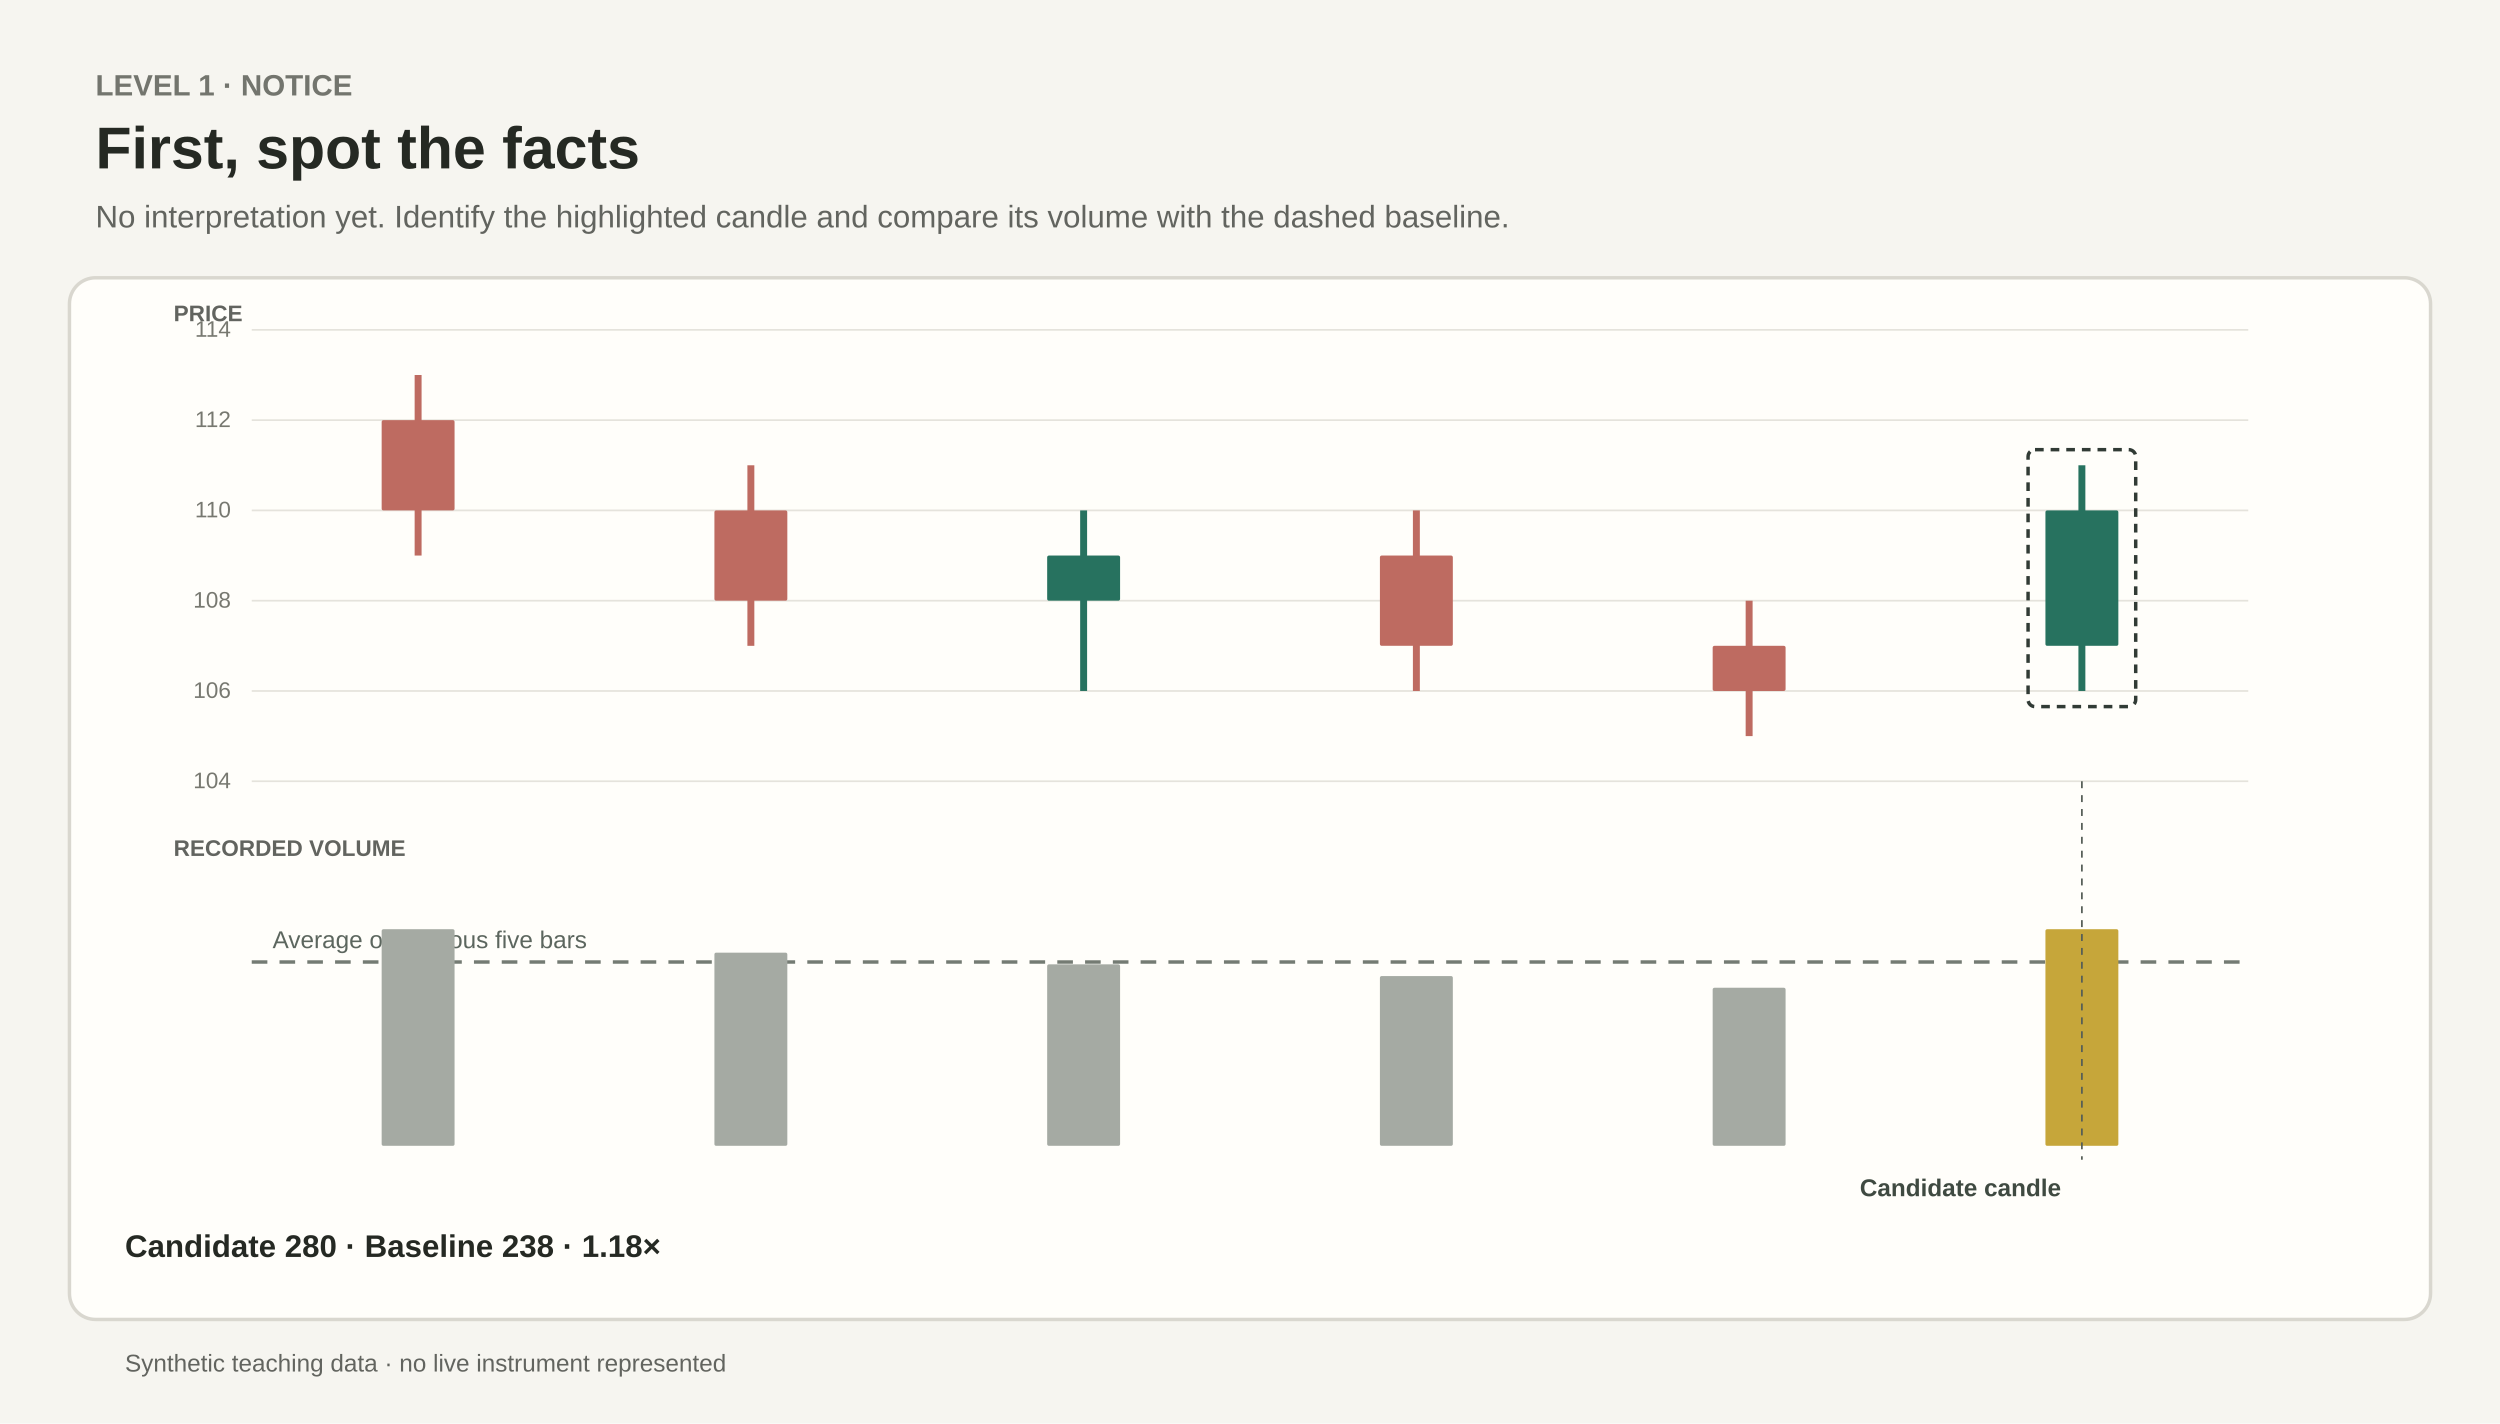
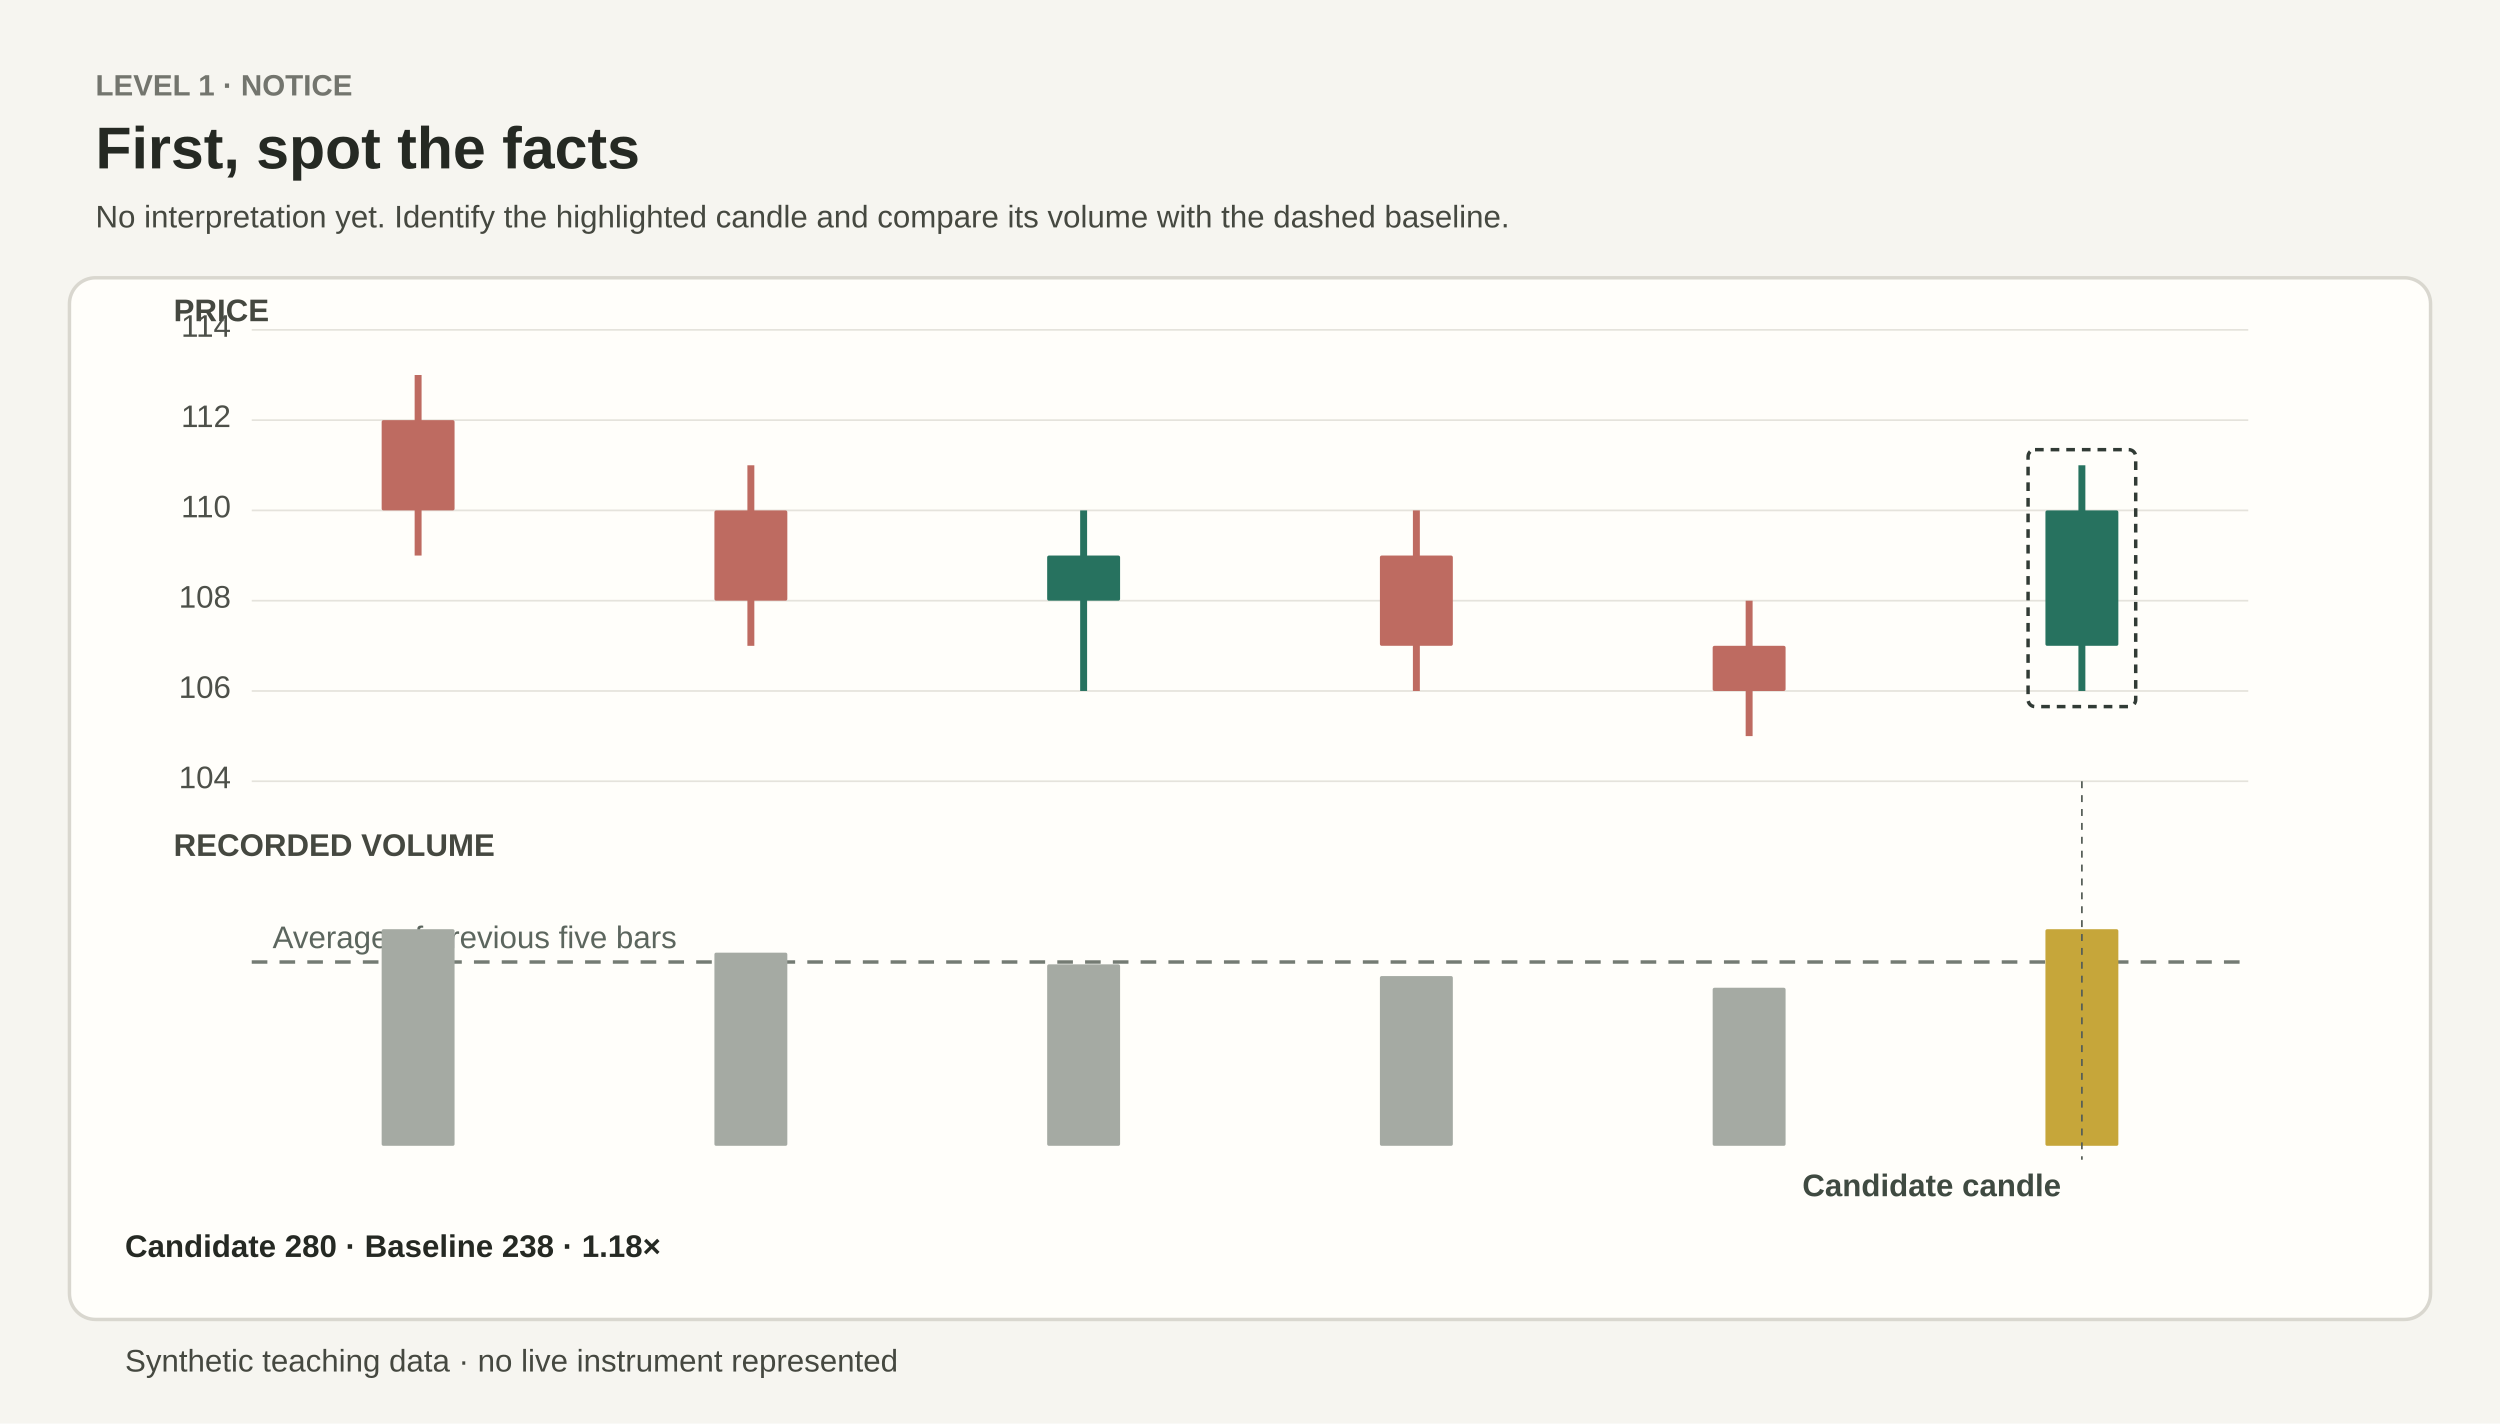
<svg xmlns="http://www.w3.org/2000/svg" width="1440" height="820" viewBox="0 0 1440 820" role="img" aria-labelledby="t d">
  <rect width="1440" height="820" fill="#f6f5f0" />
  <text x="55" y="55" font-family="Arial,Helvetica,sans-serif" font-size="17" font-weight="700" fill="#73756e">LEVEL 1 · NOTICE</text>
  <text x="55" y="97" font-family="Arial,Helvetica,sans-serif" font-size="34" font-weight="700" fill="#252923">First, spot the facts</text>
-   <text x="55" y="131" font-family="Arial,Helvetica,sans-serif" font-size="18" fill="#62645f">No interpretation yet. Identify the highlighted candle and compare its volume with the dashed baseline.</text>
+   <text x="55" y="131" font-family="Arial,Helvetica,sans-serif" font-size="18" fill="#454840">No interpretation yet. Identify the highlighted candle and compare its volume with the dashed baseline.</text>
  <rect x="40" y="160" width="1360" height="600" rx="15" fill="#fffefa" stroke="#d9d7cf" stroke-width="2" />
-   <text x="100" y="185" font-family="Arial,Helvetica,sans-serif" font-size="13" font-weight="700" fill="#62645f">PRICE</text>
+   <text x="100" y="185" font-family="Arial,Helvetica,sans-serif" font-size="18" font-weight="700" fill="#454840">PRICE</text>
  <line x1="145" y1="450" x2="1295" y2="450" stroke="#e5e3dc" />
-   <text x="133" y="454" text-anchor="end" font-family="Arial,Helvetica,sans-serif" font-size="13" fill="#777870">104</text>
+   <text x="133" y="454" text-anchor="end" font-family="Arial,Helvetica,sans-serif" font-size="18" fill="#4d5049">104</text>
  <line x1="145" y1="398" x2="1295" y2="398" stroke="#e5e3dc" />
-   <text x="133" y="402" text-anchor="end" font-family="Arial,Helvetica,sans-serif" font-size="13" fill="#777870">106</text>
+   <text x="133" y="402" text-anchor="end" font-family="Arial,Helvetica,sans-serif" font-size="18" fill="#4d5049">106</text>
  <line x1="145" y1="346" x2="1295" y2="346" stroke="#e5e3dc" />
-   <text x="133" y="350" text-anchor="end" font-family="Arial,Helvetica,sans-serif" font-size="13" fill="#777870">108</text>
+   <text x="133" y="350" text-anchor="end" font-family="Arial,Helvetica,sans-serif" font-size="18" fill="#4d5049">108</text>
  <line x1="145" y1="294" x2="1295" y2="294" stroke="#e5e3dc" />
-   <text x="133" y="298" text-anchor="end" font-family="Arial,Helvetica,sans-serif" font-size="13" fill="#777870">110</text>
+   <text x="133" y="298" text-anchor="end" font-family="Arial,Helvetica,sans-serif" font-size="18" fill="#4d5049">110</text>
  <line x1="145" y1="242" x2="1295" y2="242" stroke="#e5e3dc" />
-   <text x="133" y="246" text-anchor="end" font-family="Arial,Helvetica,sans-serif" font-size="13" fill="#777870">112</text>
+   <text x="133" y="246" text-anchor="end" font-family="Arial,Helvetica,sans-serif" font-size="18" fill="#4d5049">112</text>
  <line x1="145" y1="190" x2="1295" y2="190" stroke="#e5e3dc" />
-   <text x="133" y="194" text-anchor="end" font-family="Arial,Helvetica,sans-serif" font-size="13" fill="#777870">114</text>
+   <text x="133" y="194" text-anchor="end" font-family="Arial,Helvetica,sans-serif" font-size="18" fill="#4d5049">114</text>
  <line x1="240.833" y1="216" x2="240.833" y2="320" stroke="#be6b61" stroke-width="4" />
  <rect x="219.833" y="242" width="42" height="52" rx="1" fill="#be6b61" />
  <line x1="432.5" y1="268" x2="432.5" y2="372" stroke="#be6b61" stroke-width="4" />
  <rect x="411.5" y="294" width="42" height="52" rx="1" fill="#be6b61" />
  <line x1="624.167" y1="294" x2="624.167" y2="398" stroke="#27725f" stroke-width="4" />
  <rect x="603.167" y="320" width="42" height="26" rx="1" fill="#27725f" />
  <line x1="815.833" y1="294" x2="815.833" y2="398" stroke="#be6b61" stroke-width="4" />
  <rect x="794.833" y="320" width="42" height="52" rx="1" fill="#be6b61" />
  <line x1="1007.5" y1="346" x2="1007.5" y2="424" stroke="#be6b61" stroke-width="4" />
  <rect x="986.5" y="372" width="42" height="26" rx="1" fill="#be6b61" />
  <rect x="1168.167" y="259" width="62" height="148" rx="4" fill="none" stroke="#313b35" stroke-width="2" stroke-dasharray="5 4" />
  <line x1="1199.167" y1="268" x2="1199.167" y2="398" stroke="#27725f" stroke-width="4" />
  <rect x="1178.167" y="294" width="42" height="78" rx="1" fill="#27725f" />
-   <text x="100" y="493" font-family="Arial,Helvetica,sans-serif" font-size="13" font-weight="700" fill="#62645f">RECORDED VOLUME</text>
+   <text x="100" y="493" font-family="Arial,Helvetica,sans-serif" font-size="18" font-weight="700" fill="#454840">RECORDED VOLUME</text>
  <line x1="145" y1="554.116" x2="1295" y2="554.116" stroke="#747b73" stroke-width="2" stroke-dasharray="9 7" />
  <rect x="153" y="532.116" width="285" height="19" fill="#fffefa" />
-   <text x="157" y="546.116" font-family="Arial,Helvetica,sans-serif" font-size="14" fill="#5c665e">Average of previous five bars</text>
+   <text x="157" y="546.116" font-family="Arial,Helvetica,sans-serif" font-size="18" fill="#5c665e">Average of previous five bars</text>
  <rect x="219.833" y="535.233" width="42" height="124.767" rx="1" fill="#a5aaa3" />
  <rect x="411.5" y="548.721" width="42" height="111.279" rx="1" fill="#a5aaa3" />
  <rect x="603.167" y="555.465" width="42" height="104.535" rx="1" fill="#a5aaa3" />
  <rect x="794.833" y="562.209" width="42" height="97.791" rx="1" fill="#a5aaa3" />
  <rect x="986.5" y="568.953" width="42" height="91.047" rx="1" fill="#a5aaa3" />
  <rect x="1178.167" y="535.233" width="42" height="124.767" rx="1" fill="#c6a63a" />
  <line x1="1199.167" y1="450" x2="1199.167" y2="668" stroke="#555d56" stroke-dasharray="4 4" />
-   <text x="1187.167" y="689" text-anchor="end" font-family="Arial,Helvetica,sans-serif" font-size="14" font-weight="700" fill="#3f4a41">Candidate candle</text>
+   <text x="1187.167" y="689" text-anchor="end" font-family="Arial,Helvetica,sans-serif" font-size="18" font-weight="700" fill="#3f4a41">Candidate candle</text>
  <text x="72" y="724" font-family="Arial,Helvetica,sans-serif" font-size="18" font-weight="700" fill="#252923">Candidate 280 · Baseline 238 · 1.18×</text>
-   <text x="72" y="790" font-family="Arial,Helvetica,sans-serif" font-size="14" fill="#62645f">Synthetic teaching data · no live instrument represented</text>
+   <text x="72" y="790" font-family="Arial,Helvetica,sans-serif" font-size="18" fill="#454840">Synthetic teaching data · no live instrument represented</text>
</svg>
